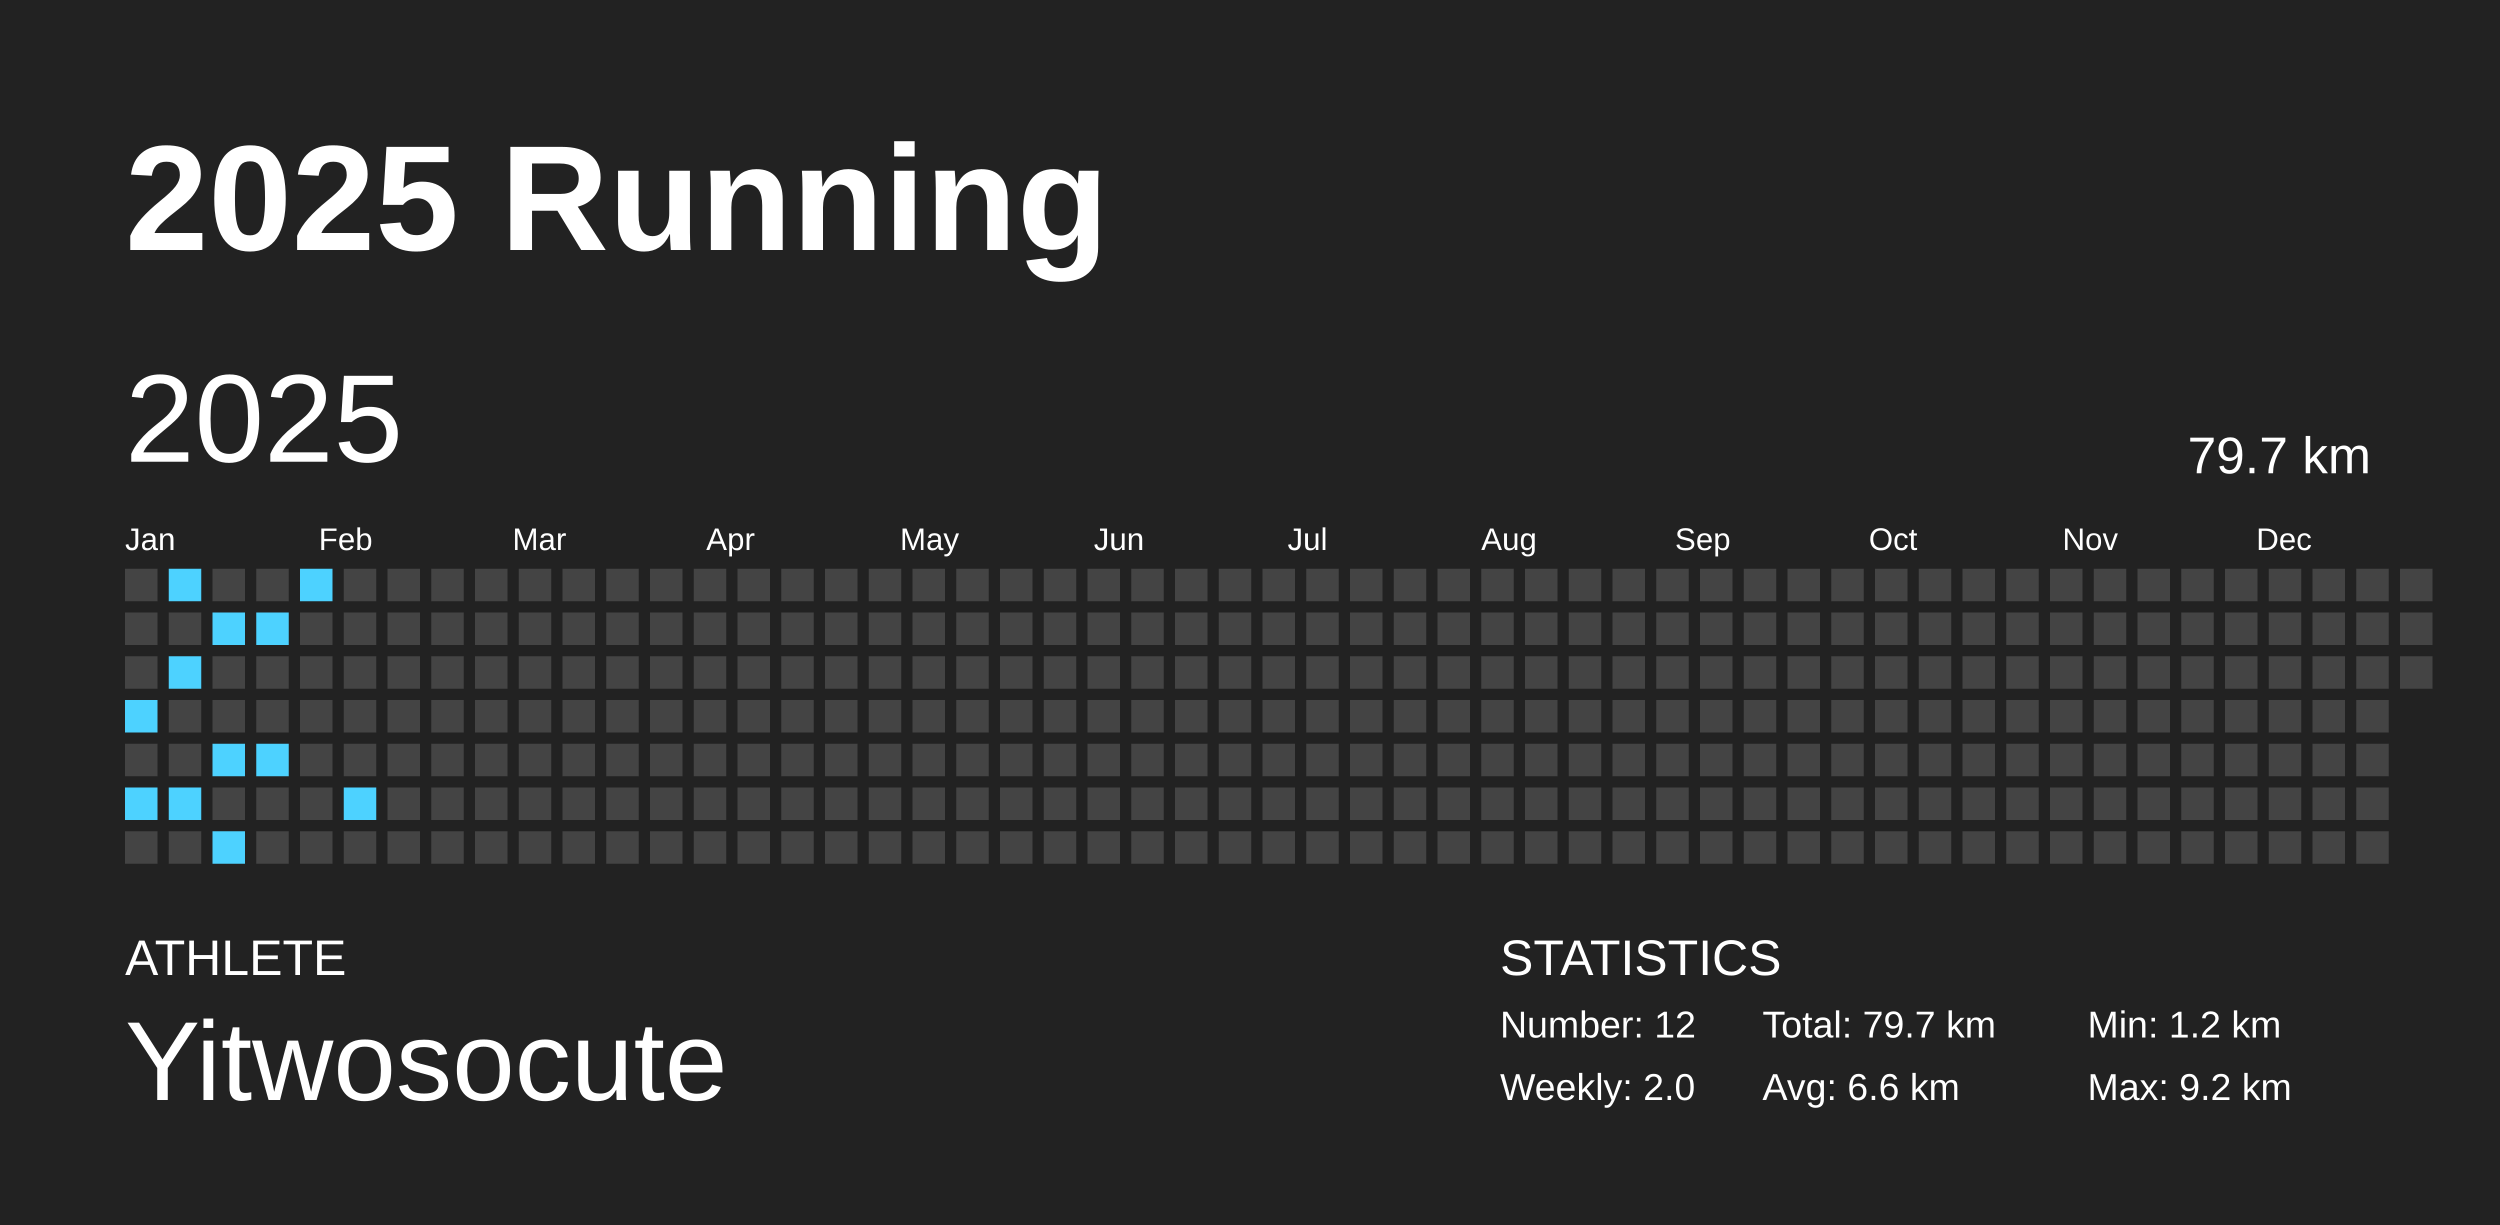
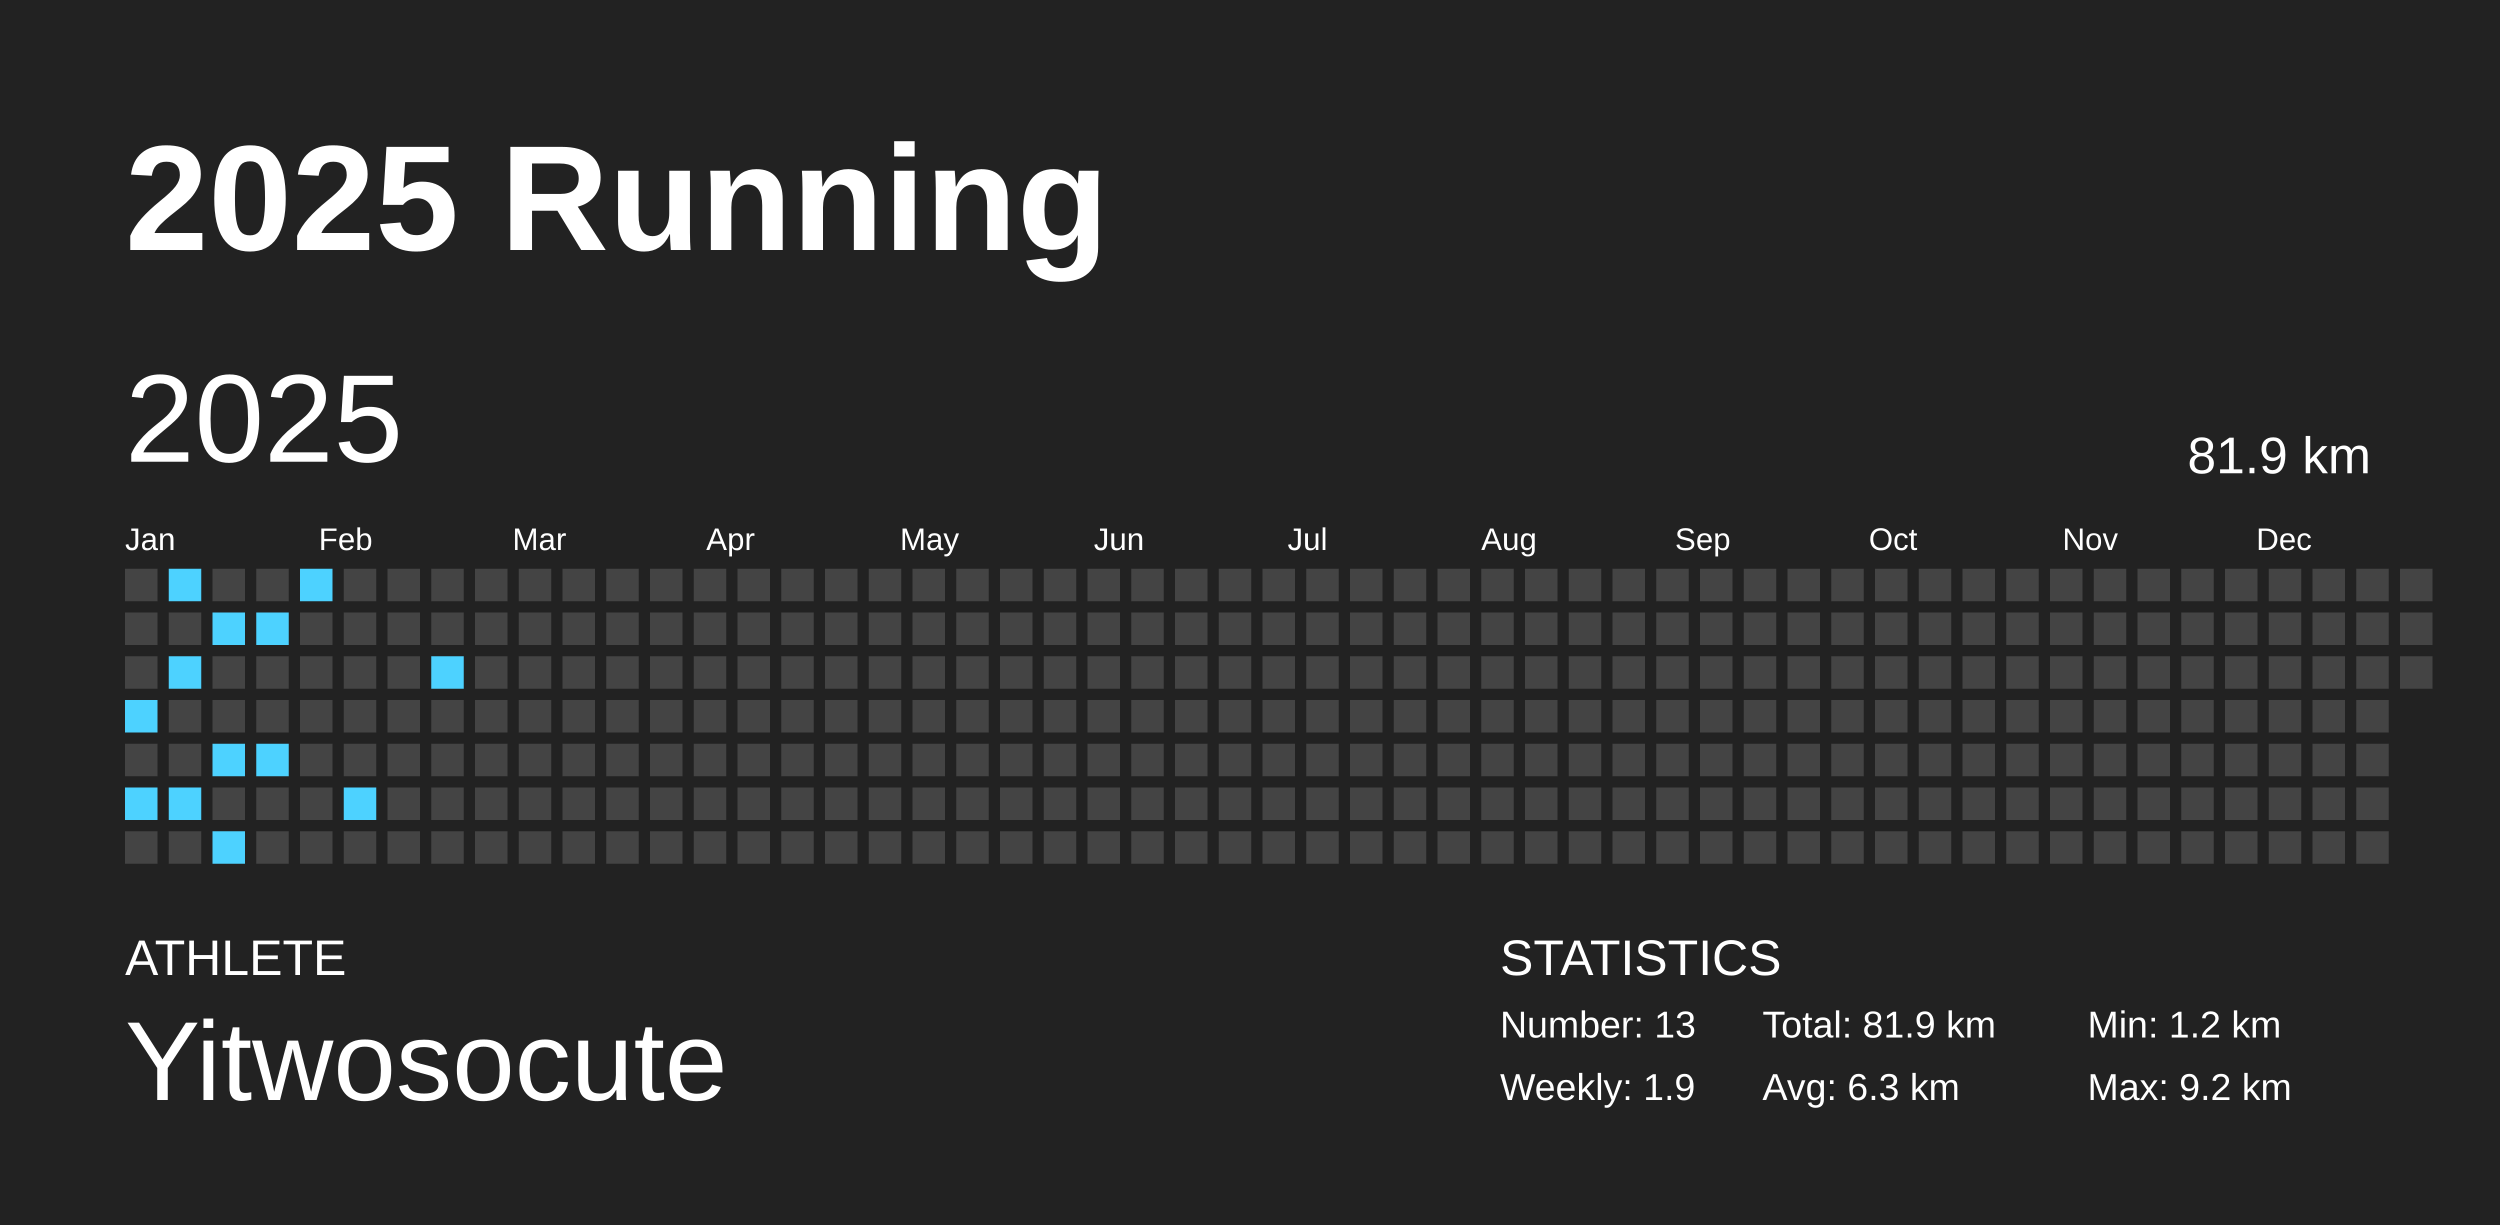
<svg xmlns="http://www.w3.org/2000/svg" baseProfile="full" height="98mm" version="1.1" viewBox="0,0,200,98" width="200mm">
  <defs />
  <rect fill="#222222" height="98" width="200" x="0" y="0" />
  <text fill="#FFFFFF" style="font-size:12px; font-family:Arial; font-weight:bold;" x="10" y="20">2025 Running</text>
  <text fill="#FFFFFF" style="font-size:4px; font-family:Arial" x="10" y="78">ATHLETE</text>
  <text fill="#FFFFFF" style="font-size:9px; font-family:Arial" x="10" y="88">Yitwosocute</text>
  <text fill="#FFFFFF" style="font-size:4px; font-family:Arial" x="120" y="78">STATISTICS</text>
-   <text fill="#FFFFFF" style="font-size:3px; font-family:Arial" x="120" y="83">Number: 12</text>
-   <text fill="#FFFFFF" style="font-size:3px; font-family:Arial" x="120" y="88">Weekly: 2.0</text>
-   <text fill="#FFFFFF" style="font-size:3px; font-family:Arial" x="141" y="83">Total: 79.7 km</text>
-   <text fill="#FFFFFF" style="font-size:3px; font-family:Arial" x="141" y="88">Avg: 6.6 km</text>
+   <text fill="#FFFFFF" style="font-size:3px; font-family:Arial" x="120" y="83">Number: 13</text>
+   <text fill="#FFFFFF" style="font-size:3px; font-family:Arial" x="120" y="88">Weekly: 1.9</text>
+   <text fill="#FFFFFF" style="font-size:3px; font-family:Arial" x="141" y="83">Total: 81.9 km</text>
+   <text fill="#FFFFFF" style="font-size:3px; font-family:Arial" x="141" y="88">Avg: 6.3 km</text>
  <text fill="#FFFFFF" style="font-size:3px; font-family:Arial" x="167" y="83">Min: 1.2 km</text>
  <text fill="#FFFFFF" style="font-size:3px; font-family:Arial" x="167" y="88">Max: 9.2 km</text>
  <text dominant-baseline="hanging" fill="#FFFFFF" style="font-size:10.0px; font-family:Arial;" x="10" y="30">2025</text>
-   <text dominant-baseline="hanging" fill="#FFFFFF" style="font-size:4.125px; font-family:Arial;" x="175" y="35">79.7 km</text>
+   <text dominant-baseline="hanging" fill="#FFFFFF" style="font-size:4.125px; font-family:Arial;" x="175" y="35">81.9 km</text>
  <text fill="#FFFFFF" style="font-size:2.5px; font-family:Arial" x="10.0" y="44">Jan</text>
  <text fill="#FFFFFF" style="font-size:2.5px; font-family:Arial" x="25.5" y="44">Feb</text>
  <text fill="#FFFFFF" style="font-size:2.5px; font-family:Arial" x="41.0" y="44">Mar</text>
  <text fill="#FFFFFF" style="font-size:2.5px; font-family:Arial" x="56.5" y="44">Apr</text>
  <text fill="#FFFFFF" style="font-size:2.5px; font-family:Arial" x="72.0" y="44">May</text>
  <text fill="#FFFFFF" style="font-size:2.5px; font-family:Arial" x="87.5" y="44">Jun</text>
  <text fill="#FFFFFF" style="font-size:2.5px; font-family:Arial" x="103.0" y="44">Jul</text>
  <text fill="#FFFFFF" style="font-size:2.5px; font-family:Arial" x="118.5" y="44">Aug</text>
  <text fill="#FFFFFF" style="font-size:2.5px; font-family:Arial" x="134.0" y="44">Sep</text>
  <text fill="#FFFFFF" style="font-size:2.5px; font-family:Arial" x="149.5" y="44">Oct</text>
  <text fill="#FFFFFF" style="font-size:2.5px; font-family:Arial" x="165.0" y="44">Nov</text>
  <text fill="#FFFFFF" style="font-size:2.5px; font-family:Arial" x="180.5" y="44">Dec</text>
  <rect fill="#444444" height="2.6" width="2.6" x="10.0" y="45.5" />
  <rect fill="#444444" height="2.6" width="2.6" x="10.0" y="49.0" />
  <rect fill="#444444" height="2.6" width="2.6" x="10.0" y="52.5" />
  <rect fill="#4dd2ff" height="2.6" width="2.6" x="10.0" y="56.0" />
  <rect fill="#444444" height="2.6" width="2.6" x="10.0" y="59.5" />
  <rect fill="#4dd2ff" height="2.6" width="2.6" x="10.0" y="63.0" />
  <rect fill="#444444" height="2.6" width="2.6" x="10.0" y="66.5" />
  <rect fill="#4dd2ff" height="2.6" width="2.6" x="13.5" y="45.5" />
  <rect fill="#444444" height="2.6" width="2.6" x="13.5" y="49.0" />
  <rect fill="#4dd2ff" height="2.6" width="2.6" x="13.5" y="52.5" />
  <rect fill="#444444" height="2.6" width="2.6" x="13.5" y="56.0" />
  <rect fill="#444444" height="2.6" width="2.6" x="13.5" y="59.5" />
  <rect fill="#4dd2ff" height="2.6" width="2.6" x="13.5" y="63.0" />
  <rect fill="#444444" height="2.6" width="2.6" x="13.5" y="66.5" />
  <rect fill="#444444" height="2.6" width="2.6" x="17.0" y="45.5" />
  <rect fill="#4dd2ff" height="2.6" width="2.6" x="17.0" y="49.0" />
  <rect fill="#444444" height="2.6" width="2.6" x="17.0" y="52.5" />
  <rect fill="#444444" height="2.6" width="2.6" x="17.0" y="56.0" />
  <rect fill="#4dd2ff" height="2.6" width="2.6" x="17.0" y="59.5" />
  <rect fill="#444444" height="2.6" width="2.6" x="17.0" y="63.0" />
  <rect fill="#4dd2ff" height="2.6" width="2.6" x="17.0" y="66.5" />
  <rect fill="#444444" height="2.6" width="2.6" x="20.5" y="45.5" />
  <rect fill="#4dd2ff" height="2.6" width="2.6" x="20.5" y="49.0" />
  <rect fill="#444444" height="2.6" width="2.6" x="20.5" y="52.5" />
  <rect fill="#444444" height="2.6" width="2.6" x="20.5" y="56.0" />
  <rect fill="#4dd2ff" height="2.6" width="2.6" x="20.5" y="59.5" />
  <rect fill="#444444" height="2.6" width="2.6" x="20.5" y="63.0" />
  <rect fill="#444444" height="2.6" width="2.6" x="20.5" y="66.5" />
  <rect fill="#4dd2ff" height="2.6" width="2.6" x="24.0" y="45.5" />
  <rect fill="#444444" height="2.6" width="2.6" x="24.0" y="49.0" />
  <rect fill="#444444" height="2.6" width="2.6" x="24.0" y="52.5" />
  <rect fill="#444444" height="2.6" width="2.6" x="24.0" y="56.0" />
  <rect fill="#444444" height="2.6" width="2.6" x="24.0" y="59.5" />
  <rect fill="#444444" height="2.6" width="2.6" x="24.0" y="63.0" />
  <rect fill="#444444" height="2.6" width="2.6" x="24.0" y="66.5" />
  <rect fill="#444444" height="2.6" width="2.6" x="27.5" y="45.5" />
  <rect fill="#444444" height="2.6" width="2.6" x="27.5" y="49.0" />
  <rect fill="#444444" height="2.6" width="2.6" x="27.5" y="52.5" />
  <rect fill="#444444" height="2.6" width="2.6" x="27.5" y="56.0" />
  <rect fill="#444444" height="2.6" width="2.6" x="27.5" y="59.5" />
  <rect fill="#4dd2ff" height="2.6" width="2.6" x="27.5" y="63.0" />
  <rect fill="#444444" height="2.6" width="2.6" x="27.5" y="66.5" />
  <rect fill="#444444" height="2.6" width="2.6" x="31.0" y="45.5" />
  <rect fill="#444444" height="2.6" width="2.6" x="31.0" y="49.0" />
  <rect fill="#444444" height="2.6" width="2.6" x="31.0" y="52.5" />
  <rect fill="#444444" height="2.6" width="2.6" x="31.0" y="56.0" />
  <rect fill="#444444" height="2.6" width="2.6" x="31.0" y="59.5" />
  <rect fill="#444444" height="2.6" width="2.6" x="31.0" y="63.0" />
  <rect fill="#444444" height="2.6" width="2.6" x="31.0" y="66.5" />
  <rect fill="#444444" height="2.6" width="2.6" x="34.5" y="45.5" />
  <rect fill="#444444" height="2.6" width="2.6" x="34.5" y="49.0" />
-   <rect fill="#444444" height="2.6" width="2.6" x="34.5" y="52.5" />
+   <rect fill="#4dd2ff" height="2.6" width="2.6" x="34.5" y="52.5" />
  <rect fill="#444444" height="2.6" width="2.6" x="34.5" y="56.0" />
  <rect fill="#444444" height="2.6" width="2.6" x="34.5" y="59.5" />
  <rect fill="#444444" height="2.6" width="2.6" x="34.5" y="63.0" />
  <rect fill="#444444" height="2.6" width="2.6" x="34.5" y="66.5" />
  <rect fill="#444444" height="2.6" width="2.6" x="38.0" y="45.5" />
  <rect fill="#444444" height="2.6" width="2.6" x="38.0" y="49.0" />
  <rect fill="#444444" height="2.6" width="2.6" x="38.0" y="52.5" />
  <rect fill="#444444" height="2.6" width="2.6" x="38.0" y="56.0" />
  <rect fill="#444444" height="2.6" width="2.6" x="38.0" y="59.5" />
  <rect fill="#444444" height="2.6" width="2.6" x="38.0" y="63.0" />
  <rect fill="#444444" height="2.6" width="2.6" x="38.0" y="66.5" />
  <rect fill="#444444" height="2.6" width="2.6" x="41.5" y="45.5" />
  <rect fill="#444444" height="2.6" width="2.6" x="41.5" y="49.0" />
  <rect fill="#444444" height="2.6" width="2.6" x="41.5" y="52.5" />
  <rect fill="#444444" height="2.6" width="2.6" x="41.5" y="56.0" />
  <rect fill="#444444" height="2.6" width="2.6" x="41.5" y="59.5" />
  <rect fill="#444444" height="2.6" width="2.6" x="41.5" y="63.0" />
  <rect fill="#444444" height="2.6" width="2.6" x="41.5" y="66.5" />
  <rect fill="#444444" height="2.6" width="2.6" x="45.0" y="45.5" />
  <rect fill="#444444" height="2.6" width="2.6" x="45.0" y="49.0" />
  <rect fill="#444444" height="2.6" width="2.6" x="45.0" y="52.5" />
  <rect fill="#444444" height="2.6" width="2.6" x="45.0" y="56.0" />
  <rect fill="#444444" height="2.6" width="2.6" x="45.0" y="59.5" />
  <rect fill="#444444" height="2.6" width="2.6" x="45.0" y="63.0" />
  <rect fill="#444444" height="2.6" width="2.6" x="45.0" y="66.5" />
  <rect fill="#444444" height="2.6" width="2.6" x="48.5" y="45.5" />
  <rect fill="#444444" height="2.6" width="2.6" x="48.5" y="49.0" />
  <rect fill="#444444" height="2.6" width="2.6" x="48.5" y="52.5" />
  <rect fill="#444444" height="2.6" width="2.6" x="48.5" y="56.0" />
  <rect fill="#444444" height="2.6" width="2.6" x="48.5" y="59.5" />
  <rect fill="#444444" height="2.6" width="2.6" x="48.5" y="63.0" />
  <rect fill="#444444" height="2.6" width="2.6" x="48.5" y="66.5" />
  <rect fill="#444444" height="2.6" width="2.6" x="52.0" y="45.5" />
  <rect fill="#444444" height="2.6" width="2.6" x="52.0" y="49.0" />
  <rect fill="#444444" height="2.6" width="2.6" x="52.0" y="52.5" />
  <rect fill="#444444" height="2.6" width="2.6" x="52.0" y="56.0" />
  <rect fill="#444444" height="2.6" width="2.6" x="52.0" y="59.5" />
  <rect fill="#444444" height="2.6" width="2.6" x="52.0" y="63.0" />
  <rect fill="#444444" height="2.6" width="2.6" x="52.0" y="66.5" />
  <rect fill="#444444" height="2.6" width="2.6" x="55.5" y="45.5" />
  <rect fill="#444444" height="2.6" width="2.6" x="55.5" y="49.0" />
  <rect fill="#444444" height="2.6" width="2.6" x="55.5" y="52.5" />
  <rect fill="#444444" height="2.6" width="2.6" x="55.5" y="56.0" />
  <rect fill="#444444" height="2.6" width="2.6" x="55.5" y="59.5" />
  <rect fill="#444444" height="2.6" width="2.6" x="55.5" y="63.0" />
  <rect fill="#444444" height="2.6" width="2.6" x="55.5" y="66.5" />
  <rect fill="#444444" height="2.6" width="2.6" x="59.0" y="45.5" />
  <rect fill="#444444" height="2.6" width="2.6" x="59.0" y="49.0" />
  <rect fill="#444444" height="2.6" width="2.6" x="59.0" y="52.5" />
  <rect fill="#444444" height="2.6" width="2.6" x="59.0" y="56.0" />
  <rect fill="#444444" height="2.6" width="2.6" x="59.0" y="59.5" />
  <rect fill="#444444" height="2.6" width="2.6" x="59.0" y="63.0" />
  <rect fill="#444444" height="2.6" width="2.6" x="59.0" y="66.5" />
  <rect fill="#444444" height="2.6" width="2.6" x="62.5" y="45.5" />
  <rect fill="#444444" height="2.6" width="2.6" x="62.5" y="49.0" />
  <rect fill="#444444" height="2.6" width="2.6" x="62.5" y="52.5" />
  <rect fill="#444444" height="2.6" width="2.6" x="62.5" y="56.0" />
  <rect fill="#444444" height="2.6" width="2.6" x="62.5" y="59.5" />
  <rect fill="#444444" height="2.6" width="2.6" x="62.5" y="63.0" />
  <rect fill="#444444" height="2.6" width="2.6" x="62.5" y="66.5" />
  <rect fill="#444444" height="2.6" width="2.6" x="66.0" y="45.5" />
  <rect fill="#444444" height="2.6" width="2.6" x="66.0" y="49.0" />
  <rect fill="#444444" height="2.6" width="2.6" x="66.0" y="52.5" />
  <rect fill="#444444" height="2.6" width="2.6" x="66.0" y="56.0" />
  <rect fill="#444444" height="2.6" width="2.6" x="66.0" y="59.5" />
  <rect fill="#444444" height="2.6" width="2.6" x="66.0" y="63.0" />
  <rect fill="#444444" height="2.6" width="2.6" x="66.0" y="66.5" />
  <rect fill="#444444" height="2.6" width="2.6" x="69.5" y="45.5" />
  <rect fill="#444444" height="2.6" width="2.6" x="69.5" y="49.0" />
  <rect fill="#444444" height="2.6" width="2.6" x="69.5" y="52.5" />
  <rect fill="#444444" height="2.6" width="2.6" x="69.5" y="56.0" />
  <rect fill="#444444" height="2.6" width="2.6" x="69.5" y="59.5" />
  <rect fill="#444444" height="2.6" width="2.6" x="69.5" y="63.0" />
  <rect fill="#444444" height="2.6" width="2.6" x="69.5" y="66.5" />
  <rect fill="#444444" height="2.6" width="2.6" x="73.0" y="45.5" />
  <rect fill="#444444" height="2.6" width="2.6" x="73.0" y="49.0" />
  <rect fill="#444444" height="2.6" width="2.6" x="73.0" y="52.5" />
  <rect fill="#444444" height="2.6" width="2.6" x="73.0" y="56.0" />
  <rect fill="#444444" height="2.6" width="2.6" x="73.0" y="59.5" />
  <rect fill="#444444" height="2.6" width="2.6" x="73.0" y="63.0" />
  <rect fill="#444444" height="2.6" width="2.6" x="73.0" y="66.5" />
  <rect fill="#444444" height="2.6" width="2.6" x="76.5" y="45.5" />
  <rect fill="#444444" height="2.6" width="2.6" x="76.5" y="49.0" />
  <rect fill="#444444" height="2.6" width="2.6" x="76.5" y="52.5" />
  <rect fill="#444444" height="2.6" width="2.6" x="76.5" y="56.0" />
  <rect fill="#444444" height="2.6" width="2.6" x="76.5" y="59.5" />
  <rect fill="#444444" height="2.6" width="2.6" x="76.5" y="63.0" />
  <rect fill="#444444" height="2.6" width="2.6" x="76.5" y="66.5" />
  <rect fill="#444444" height="2.6" width="2.6" x="80.0" y="45.5" />
  <rect fill="#444444" height="2.6" width="2.6" x="80.0" y="49.0" />
  <rect fill="#444444" height="2.6" width="2.6" x="80.0" y="52.5" />
  <rect fill="#444444" height="2.6" width="2.6" x="80.0" y="56.0" />
  <rect fill="#444444" height="2.6" width="2.6" x="80.0" y="59.5" />
  <rect fill="#444444" height="2.6" width="2.6" x="80.0" y="63.0" />
  <rect fill="#444444" height="2.6" width="2.6" x="80.0" y="66.5" />
  <rect fill="#444444" height="2.6" width="2.6" x="83.5" y="45.5" />
  <rect fill="#444444" height="2.6" width="2.6" x="83.5" y="49.0" />
  <rect fill="#444444" height="2.6" width="2.6" x="83.5" y="52.5" />
  <rect fill="#444444" height="2.6" width="2.6" x="83.5" y="56.0" />
  <rect fill="#444444" height="2.6" width="2.6" x="83.5" y="59.5" />
  <rect fill="#444444" height="2.6" width="2.6" x="83.5" y="63.0" />
  <rect fill="#444444" height="2.6" width="2.6" x="83.5" y="66.5" />
  <rect fill="#444444" height="2.6" width="2.6" x="87.0" y="45.5" />
  <rect fill="#444444" height="2.6" width="2.6" x="87.0" y="49.0" />
  <rect fill="#444444" height="2.6" width="2.6" x="87.0" y="52.5" />
  <rect fill="#444444" height="2.6" width="2.6" x="87.0" y="56.0" />
  <rect fill="#444444" height="2.6" width="2.6" x="87.0" y="59.5" />
  <rect fill="#444444" height="2.6" width="2.6" x="87.0" y="63.0" />
  <rect fill="#444444" height="2.6" width="2.6" x="87.0" y="66.5" />
  <rect fill="#444444" height="2.6" width="2.6" x="90.5" y="45.5" />
  <rect fill="#444444" height="2.6" width="2.6" x="90.5" y="49.0" />
  <rect fill="#444444" height="2.6" width="2.6" x="90.5" y="52.5" />
  <rect fill="#444444" height="2.6" width="2.6" x="90.5" y="56.0" />
  <rect fill="#444444" height="2.6" width="2.6" x="90.5" y="59.5" />
  <rect fill="#444444" height="2.6" width="2.6" x="90.5" y="63.0" />
  <rect fill="#444444" height="2.6" width="2.6" x="90.5" y="66.5" />
  <rect fill="#444444" height="2.6" width="2.6" x="94.0" y="45.5" />
  <rect fill="#444444" height="2.6" width="2.6" x="94.0" y="49.0" />
  <rect fill="#444444" height="2.6" width="2.6" x="94.0" y="52.5" />
  <rect fill="#444444" height="2.6" width="2.6" x="94.0" y="56.0" />
  <rect fill="#444444" height="2.6" width="2.6" x="94.0" y="59.5" />
  <rect fill="#444444" height="2.6" width="2.6" x="94.0" y="63.0" />
  <rect fill="#444444" height="2.6" width="2.6" x="94.0" y="66.5" />
  <rect fill="#444444" height="2.6" width="2.6" x="97.5" y="45.5" />
  <rect fill="#444444" height="2.6" width="2.6" x="97.5" y="49.0" />
  <rect fill="#444444" height="2.6" width="2.6" x="97.5" y="52.5" />
  <rect fill="#444444" height="2.6" width="2.6" x="97.5" y="56.0" />
  <rect fill="#444444" height="2.6" width="2.6" x="97.5" y="59.5" />
  <rect fill="#444444" height="2.6" width="2.6" x="97.5" y="63.0" />
  <rect fill="#444444" height="2.6" width="2.6" x="97.5" y="66.5" />
  <rect fill="#444444" height="2.6" width="2.6" x="101.0" y="45.5" />
  <rect fill="#444444" height="2.6" width="2.6" x="101.0" y="49.0" />
  <rect fill="#444444" height="2.6" width="2.6" x="101.0" y="52.5" />
  <rect fill="#444444" height="2.6" width="2.6" x="101.0" y="56.0" />
  <rect fill="#444444" height="2.6" width="2.6" x="101.0" y="59.5" />
  <rect fill="#444444" height="2.6" width="2.6" x="101.0" y="63.0" />
  <rect fill="#444444" height="2.6" width="2.6" x="101.0" y="66.5" />
  <rect fill="#444444" height="2.6" width="2.6" x="104.5" y="45.5" />
  <rect fill="#444444" height="2.6" width="2.6" x="104.5" y="49.0" />
  <rect fill="#444444" height="2.6" width="2.6" x="104.5" y="52.5" />
  <rect fill="#444444" height="2.6" width="2.6" x="104.5" y="56.0" />
  <rect fill="#444444" height="2.6" width="2.6" x="104.5" y="59.5" />
  <rect fill="#444444" height="2.6" width="2.6" x="104.5" y="63.0" />
  <rect fill="#444444" height="2.6" width="2.6" x="104.5" y="66.5" />
  <rect fill="#444444" height="2.6" width="2.6" x="108.0" y="45.5" />
  <rect fill="#444444" height="2.6" width="2.6" x="108.0" y="49.0" />
  <rect fill="#444444" height="2.6" width="2.6" x="108.0" y="52.5" />
  <rect fill="#444444" height="2.6" width="2.6" x="108.0" y="56.0" />
  <rect fill="#444444" height="2.6" width="2.6" x="108.0" y="59.5" />
  <rect fill="#444444" height="2.6" width="2.6" x="108.0" y="63.0" />
  <rect fill="#444444" height="2.6" width="2.6" x="108.0" y="66.5" />
  <rect fill="#444444" height="2.6" width="2.6" x="111.5" y="45.5" />
  <rect fill="#444444" height="2.6" width="2.6" x="111.5" y="49.0" />
  <rect fill="#444444" height="2.6" width="2.6" x="111.5" y="52.5" />
  <rect fill="#444444" height="2.6" width="2.6" x="111.5" y="56.0" />
  <rect fill="#444444" height="2.6" width="2.6" x="111.5" y="59.5" />
  <rect fill="#444444" height="2.6" width="2.6" x="111.5" y="63.0" />
  <rect fill="#444444" height="2.6" width="2.6" x="111.5" y="66.5" />
  <rect fill="#444444" height="2.6" width="2.6" x="115.0" y="45.5" />
  <rect fill="#444444" height="2.6" width="2.6" x="115.0" y="49.0" />
  <rect fill="#444444" height="2.6" width="2.6" x="115.0" y="52.5" />
  <rect fill="#444444" height="2.6" width="2.6" x="115.0" y="56.0" />
  <rect fill="#444444" height="2.6" width="2.6" x="115.0" y="59.5" />
  <rect fill="#444444" height="2.6" width="2.6" x="115.0" y="63.0" />
  <rect fill="#444444" height="2.6" width="2.6" x="115.0" y="66.5" />
  <rect fill="#444444" height="2.6" width="2.6" x="118.5" y="45.5" />
  <rect fill="#444444" height="2.6" width="2.6" x="118.5" y="49.0" />
  <rect fill="#444444" height="2.6" width="2.6" x="118.5" y="52.5" />
  <rect fill="#444444" height="2.6" width="2.6" x="118.5" y="56.0" />
  <rect fill="#444444" height="2.6" width="2.6" x="118.5" y="59.5" />
  <rect fill="#444444" height="2.6" width="2.6" x="118.5" y="63.0" />
  <rect fill="#444444" height="2.6" width="2.6" x="118.5" y="66.5" />
  <rect fill="#444444" height="2.6" width="2.6" x="122.0" y="45.5" />
  <rect fill="#444444" height="2.6" width="2.6" x="122.0" y="49.0" />
  <rect fill="#444444" height="2.6" width="2.6" x="122.0" y="52.5" />
  <rect fill="#444444" height="2.6" width="2.6" x="122.0" y="56.0" />
  <rect fill="#444444" height="2.6" width="2.6" x="122.0" y="59.5" />
  <rect fill="#444444" height="2.6" width="2.6" x="122.0" y="63.0" />
  <rect fill="#444444" height="2.6" width="2.6" x="122.0" y="66.5" />
  <rect fill="#444444" height="2.6" width="2.6" x="125.5" y="45.5" />
  <rect fill="#444444" height="2.6" width="2.6" x="125.5" y="49.0" />
  <rect fill="#444444" height="2.6" width="2.6" x="125.5" y="52.5" />
  <rect fill="#444444" height="2.6" width="2.6" x="125.5" y="56.0" />
  <rect fill="#444444" height="2.6" width="2.6" x="125.5" y="59.5" />
  <rect fill="#444444" height="2.6" width="2.6" x="125.5" y="63.0" />
  <rect fill="#444444" height="2.6" width="2.6" x="125.5" y="66.5" />
  <rect fill="#444444" height="2.6" width="2.6" x="129.0" y="45.5" />
  <rect fill="#444444" height="2.6" width="2.6" x="129.0" y="49.0" />
  <rect fill="#444444" height="2.6" width="2.6" x="129.0" y="52.5" />
  <rect fill="#444444" height="2.6" width="2.6" x="129.0" y="56.0" />
  <rect fill="#444444" height="2.6" width="2.6" x="129.0" y="59.5" />
  <rect fill="#444444" height="2.6" width="2.6" x="129.0" y="63.0" />
  <rect fill="#444444" height="2.6" width="2.6" x="129.0" y="66.5" />
  <rect fill="#444444" height="2.6" width="2.6" x="132.5" y="45.5" />
  <rect fill="#444444" height="2.6" width="2.6" x="132.5" y="49.0" />
  <rect fill="#444444" height="2.6" width="2.6" x="132.5" y="52.5" />
  <rect fill="#444444" height="2.6" width="2.6" x="132.5" y="56.0" />
  <rect fill="#444444" height="2.6" width="2.6" x="132.5" y="59.5" />
  <rect fill="#444444" height="2.6" width="2.6" x="132.5" y="63.0" />
  <rect fill="#444444" height="2.6" width="2.6" x="132.5" y="66.5" />
  <rect fill="#444444" height="2.6" width="2.6" x="136.0" y="45.5" />
  <rect fill="#444444" height="2.6" width="2.6" x="136.0" y="49.0" />
  <rect fill="#444444" height="2.6" width="2.6" x="136.0" y="52.5" />
  <rect fill="#444444" height="2.6" width="2.6" x="136.0" y="56.0" />
  <rect fill="#444444" height="2.6" width="2.6" x="136.0" y="59.5" />
  <rect fill="#444444" height="2.6" width="2.6" x="136.0" y="63.0" />
  <rect fill="#444444" height="2.6" width="2.6" x="136.0" y="66.5" />
  <rect fill="#444444" height="2.6" width="2.6" x="139.5" y="45.5" />
  <rect fill="#444444" height="2.6" width="2.6" x="139.5" y="49.0" />
  <rect fill="#444444" height="2.6" width="2.6" x="139.5" y="52.5" />
  <rect fill="#444444" height="2.6" width="2.6" x="139.5" y="56.0" />
  <rect fill="#444444" height="2.6" width="2.6" x="139.5" y="59.5" />
  <rect fill="#444444" height="2.6" width="2.6" x="139.5" y="63.0" />
  <rect fill="#444444" height="2.6" width="2.6" x="139.5" y="66.5" />
  <rect fill="#444444" height="2.6" width="2.6" x="143.0" y="45.5" />
  <rect fill="#444444" height="2.6" width="2.6" x="143.0" y="49.0" />
  <rect fill="#444444" height="2.6" width="2.6" x="143.0" y="52.5" />
  <rect fill="#444444" height="2.6" width="2.6" x="143.0" y="56.0" />
  <rect fill="#444444" height="2.6" width="2.6" x="143.0" y="59.5" />
  <rect fill="#444444" height="2.6" width="2.6" x="143.0" y="63.0" />
  <rect fill="#444444" height="2.6" width="2.6" x="143.0" y="66.5" />
  <rect fill="#444444" height="2.6" width="2.6" x="146.5" y="45.5" />
  <rect fill="#444444" height="2.6" width="2.6" x="146.5" y="49.0" />
  <rect fill="#444444" height="2.6" width="2.6" x="146.5" y="52.5" />
  <rect fill="#444444" height="2.6" width="2.6" x="146.5" y="56.0" />
  <rect fill="#444444" height="2.6" width="2.6" x="146.5" y="59.5" />
  <rect fill="#444444" height="2.6" width="2.6" x="146.5" y="63.0" />
  <rect fill="#444444" height="2.6" width="2.6" x="146.5" y="66.5" />
  <rect fill="#444444" height="2.6" width="2.6" x="150.0" y="45.5" />
  <rect fill="#444444" height="2.6" width="2.6" x="150.0" y="49.0" />
  <rect fill="#444444" height="2.6" width="2.6" x="150.0" y="52.5" />
  <rect fill="#444444" height="2.6" width="2.6" x="150.0" y="56.0" />
  <rect fill="#444444" height="2.6" width="2.6" x="150.0" y="59.5" />
  <rect fill="#444444" height="2.6" width="2.6" x="150.0" y="63.0" />
  <rect fill="#444444" height="2.6" width="2.6" x="150.0" y="66.5" />
  <rect fill="#444444" height="2.6" width="2.6" x="153.5" y="45.5" />
  <rect fill="#444444" height="2.6" width="2.6" x="153.5" y="49.0" />
  <rect fill="#444444" height="2.6" width="2.6" x="153.5" y="52.5" />
  <rect fill="#444444" height="2.6" width="2.6" x="153.5" y="56.0" />
  <rect fill="#444444" height="2.6" width="2.6" x="153.5" y="59.5" />
  <rect fill="#444444" height="2.6" width="2.6" x="153.5" y="63.0" />
  <rect fill="#444444" height="2.6" width="2.6" x="153.5" y="66.5" />
  <rect fill="#444444" height="2.6" width="2.6" x="157.0" y="45.5" />
  <rect fill="#444444" height="2.6" width="2.6" x="157.0" y="49.0" />
  <rect fill="#444444" height="2.6" width="2.6" x="157.0" y="52.5" />
  <rect fill="#444444" height="2.6" width="2.6" x="157.0" y="56.0" />
  <rect fill="#444444" height="2.6" width="2.6" x="157.0" y="59.5" />
  <rect fill="#444444" height="2.6" width="2.6" x="157.0" y="63.0" />
  <rect fill="#444444" height="2.6" width="2.6" x="157.0" y="66.5" />
  <rect fill="#444444" height="2.6" width="2.6" x="160.5" y="45.5" />
  <rect fill="#444444" height="2.6" width="2.6" x="160.5" y="49.0" />
  <rect fill="#444444" height="2.6" width="2.6" x="160.5" y="52.5" />
  <rect fill="#444444" height="2.6" width="2.6" x="160.5" y="56.0" />
  <rect fill="#444444" height="2.6" width="2.6" x="160.5" y="59.5" />
  <rect fill="#444444" height="2.6" width="2.6" x="160.5" y="63.0" />
  <rect fill="#444444" height="2.6" width="2.6" x="160.5" y="66.5" />
  <rect fill="#444444" height="2.6" width="2.6" x="164.0" y="45.5" />
  <rect fill="#444444" height="2.6" width="2.6" x="164.0" y="49.0" />
  <rect fill="#444444" height="2.6" width="2.6" x="164.0" y="52.5" />
  <rect fill="#444444" height="2.6" width="2.6" x="164.0" y="56.0" />
  <rect fill="#444444" height="2.6" width="2.6" x="164.0" y="59.5" />
  <rect fill="#444444" height="2.6" width="2.6" x="164.0" y="63.0" />
  <rect fill="#444444" height="2.6" width="2.6" x="164.0" y="66.5" />
  <rect fill="#444444" height="2.6" width="2.6" x="167.5" y="45.5" />
  <rect fill="#444444" height="2.6" width="2.6" x="167.5" y="49.0" />
  <rect fill="#444444" height="2.6" width="2.6" x="167.5" y="52.5" />
  <rect fill="#444444" height="2.6" width="2.6" x="167.5" y="56.0" />
  <rect fill="#444444" height="2.6" width="2.6" x="167.5" y="59.5" />
  <rect fill="#444444" height="2.6" width="2.6" x="167.5" y="63.0" />
  <rect fill="#444444" height="2.6" width="2.6" x="167.5" y="66.5" />
  <rect fill="#444444" height="2.6" width="2.6" x="171.0" y="45.5" />
  <rect fill="#444444" height="2.6" width="2.6" x="171.0" y="49.0" />
  <rect fill="#444444" height="2.6" width="2.6" x="171.0" y="52.5" />
  <rect fill="#444444" height="2.6" width="2.6" x="171.0" y="56.0" />
  <rect fill="#444444" height="2.6" width="2.6" x="171.0" y="59.5" />
  <rect fill="#444444" height="2.6" width="2.6" x="171.0" y="63.0" />
  <rect fill="#444444" height="2.6" width="2.6" x="171.0" y="66.5" />
  <rect fill="#444444" height="2.6" width="2.6" x="174.5" y="45.5" />
  <rect fill="#444444" height="2.6" width="2.6" x="174.5" y="49.0" />
  <rect fill="#444444" height="2.6" width="2.6" x="174.5" y="52.5" />
  <rect fill="#444444" height="2.6" width="2.6" x="174.5" y="56.0" />
  <rect fill="#444444" height="2.6" width="2.6" x="174.5" y="59.5" />
  <rect fill="#444444" height="2.6" width="2.6" x="174.5" y="63.0" />
  <rect fill="#444444" height="2.6" width="2.6" x="174.5" y="66.5" />
  <rect fill="#444444" height="2.6" width="2.6" x="178.0" y="45.5" />
  <rect fill="#444444" height="2.6" width="2.6" x="178.0" y="49.0" />
  <rect fill="#444444" height="2.6" width="2.6" x="178.0" y="52.5" />
  <rect fill="#444444" height="2.6" width="2.6" x="178.0" y="56.0" />
  <rect fill="#444444" height="2.6" width="2.6" x="178.0" y="59.5" />
  <rect fill="#444444" height="2.6" width="2.6" x="178.0" y="63.0" />
  <rect fill="#444444" height="2.6" width="2.6" x="178.0" y="66.5" />
  <rect fill="#444444" height="2.6" width="2.6" x="181.5" y="45.5" />
  <rect fill="#444444" height="2.6" width="2.6" x="181.5" y="49.0" />
  <rect fill="#444444" height="2.6" width="2.6" x="181.5" y="52.5" />
  <rect fill="#444444" height="2.6" width="2.6" x="181.5" y="56.0" />
  <rect fill="#444444" height="2.6" width="2.6" x="181.5" y="59.5" />
  <rect fill="#444444" height="2.6" width="2.6" x="181.5" y="63.0" />
  <rect fill="#444444" height="2.6" width="2.6" x="181.5" y="66.5" />
  <rect fill="#444444" height="2.6" width="2.6" x="185.0" y="45.5" />
  <rect fill="#444444" height="2.6" width="2.6" x="185.0" y="49.0" />
  <rect fill="#444444" height="2.6" width="2.6" x="185.0" y="52.5" />
  <rect fill="#444444" height="2.6" width="2.6" x="185.0" y="56.0" />
  <rect fill="#444444" height="2.6" width="2.6" x="185.0" y="59.5" />
  <rect fill="#444444" height="2.6" width="2.6" x="185.0" y="63.0" />
  <rect fill="#444444" height="2.6" width="2.6" x="185.0" y="66.5" />
  <rect fill="#444444" height="2.6" width="2.6" x="188.5" y="45.5" />
  <rect fill="#444444" height="2.6" width="2.6" x="188.5" y="49.0" />
  <rect fill="#444444" height="2.6" width="2.6" x="188.5" y="52.5" />
  <rect fill="#444444" height="2.6" width="2.6" x="188.5" y="56.0" />
  <rect fill="#444444" height="2.6" width="2.6" x="188.5" y="59.5" />
  <rect fill="#444444" height="2.6" width="2.6" x="188.5" y="63.0" />
  <rect fill="#444444" height="2.6" width="2.6" x="188.5" y="66.5" />
  <rect fill="#444444" height="2.6" width="2.6" x="192.0" y="45.5" />
  <rect fill="#444444" height="2.6" width="2.6" x="192.0" y="49.0" />
  <rect fill="#444444" height="2.6" width="2.6" x="192.0" y="52.5" />
</svg>
